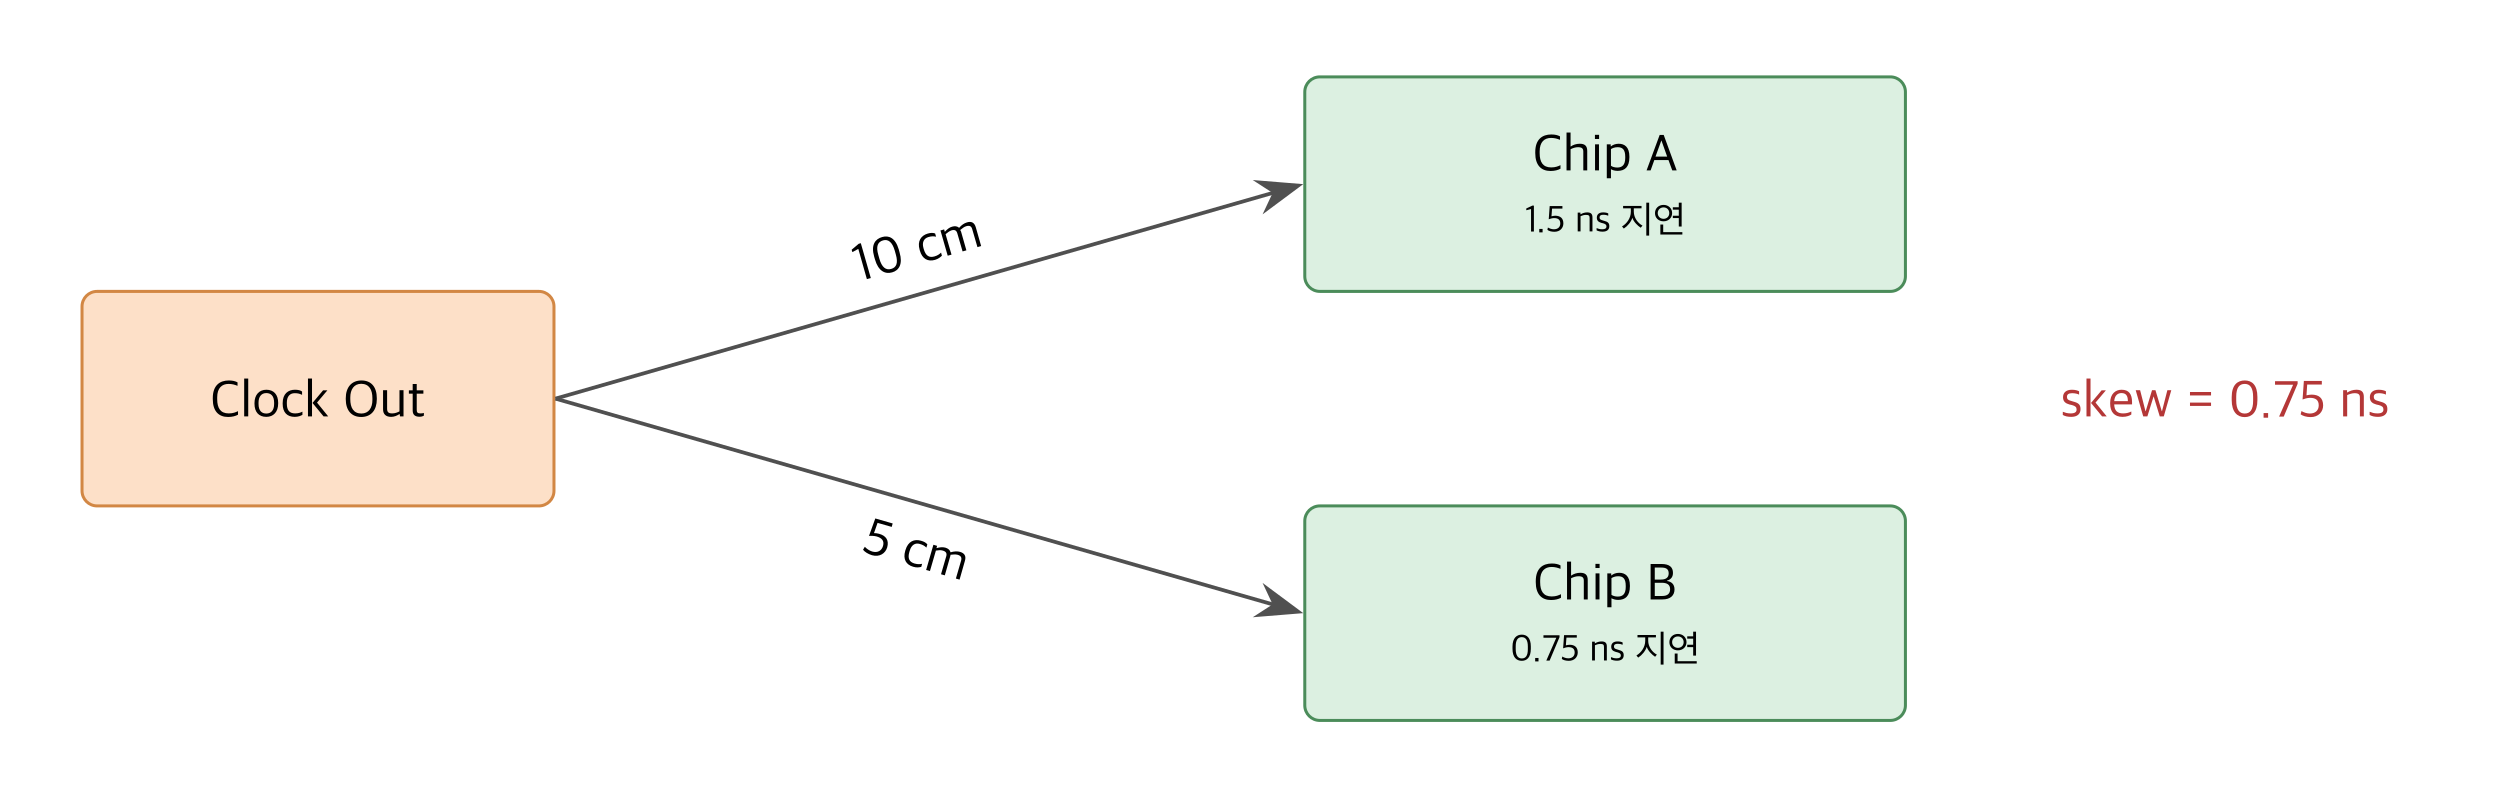
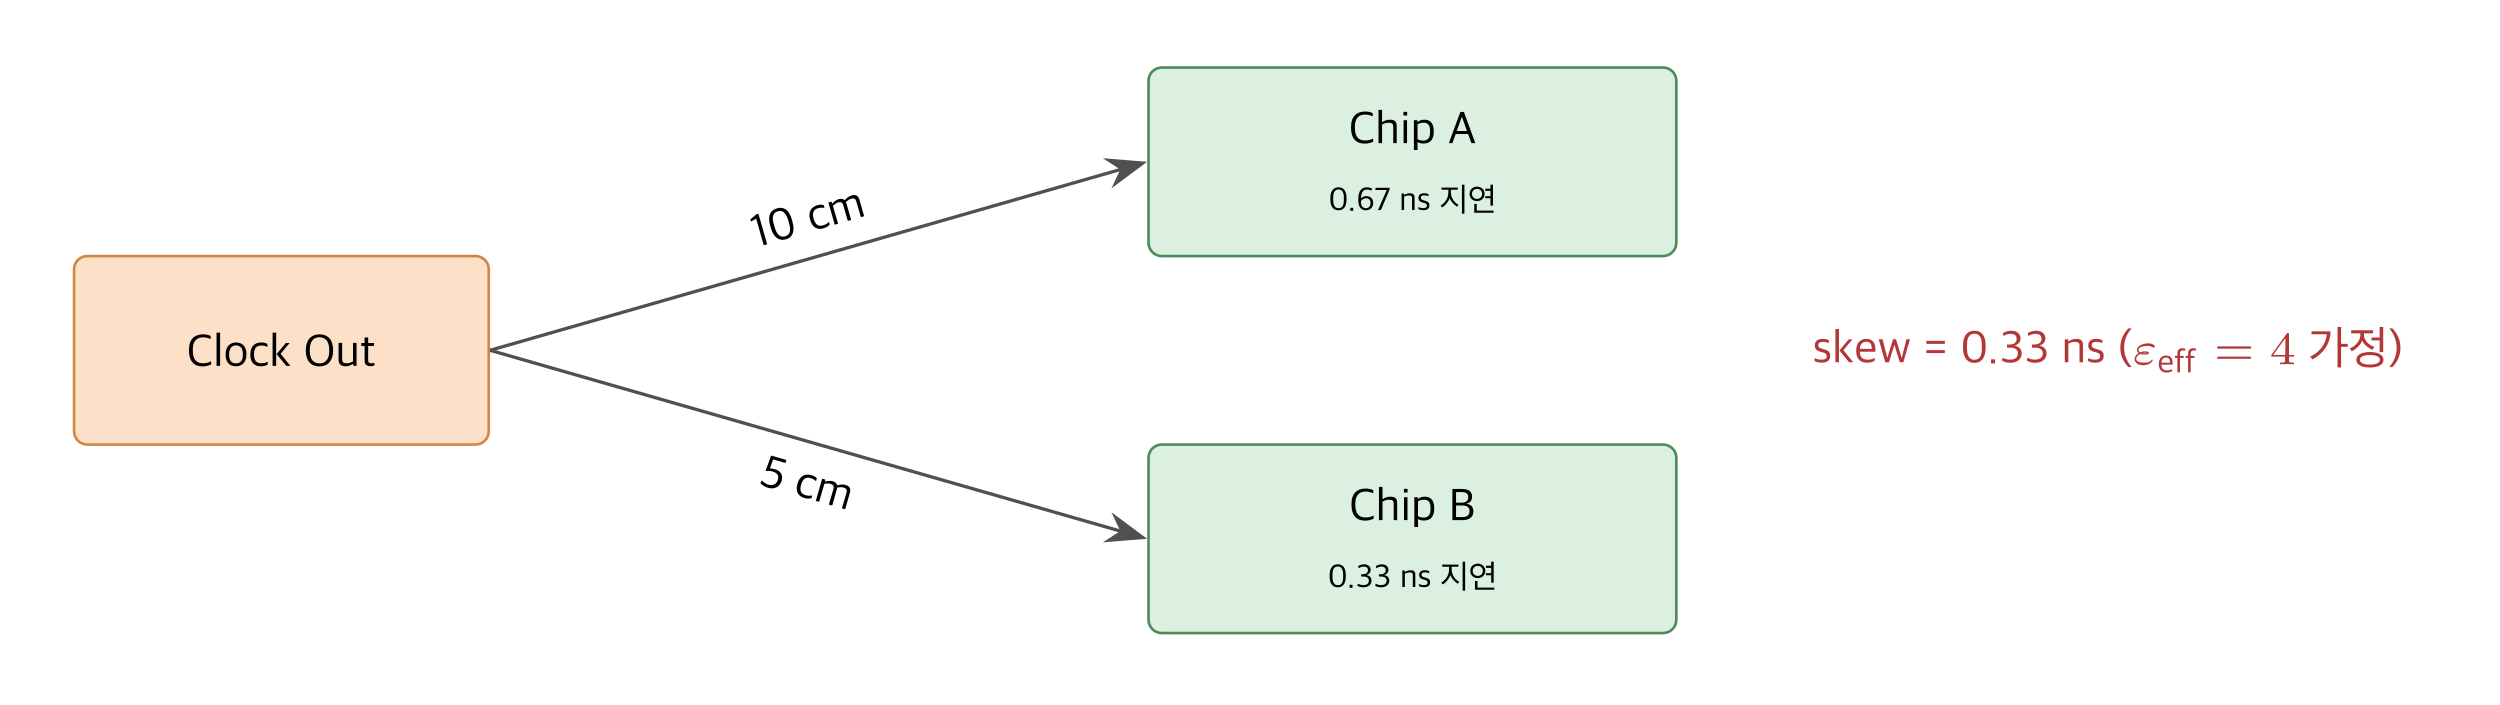
- <svg xmlns="http://www.w3.org/2000/svg" xmlns:xlink="http://www.w3.org/1999/xlink" width="328.36pt" height="105.36pt" viewBox="0 0 328.36 105.36">
+ <svg xmlns="http://www.w3.org/2000/svg" xmlns:xlink="http://www.w3.org/1999/xlink" width="373.68pt" height="105.36pt" viewBox="0 0 373.68 105.36">
  <defs>
    <g>
      <g id="glyph-0-0">
        <path d="M 2.359 -0.219 C 2.906 -0.219 3.344 -0.344 3.656 -0.516 L 3.656 -0.984 C 3.359 -0.844 3.016 -0.688 2.438 -0.688 C 1.359 -0.688 0.922 -1.375 0.922 -2.562 L 0.922 -2.797 C 0.922 -4.031 1.547 -4.562 2.422 -4.562 C 2.891 -4.562 3.234 -4.453 3.594 -4.312 L 3.594 -4.766 C 3.312 -4.922 2.953 -5.016 2.453 -5.016 C 1.266 -5.016 0.344 -4.375 0.344 -2.703 L 0.344 -2.562 C 0.344 -0.984 1.109 -0.219 2.359 -0.219 Z M 2.359 -0.219 " />
      </g>
      <g id="glyph-0-1">
        <path d="M 0.516 -0.297 L 1.047 -0.297 L 1.047 -5.266 L 0.516 -5.266 Z M 0.516 -0.297 " />
      </g>
      <g id="glyph-0-2">
        <path d="M 1.844 -0.234 C 2.781 -0.234 3.406 -0.875 3.406 -1.984 L 3.406 -2.078 C 3.406 -3.156 2.828 -3.797 1.859 -3.797 C 0.922 -3.797 0.297 -3.141 0.297 -2.047 L 0.297 -1.953 C 0.297 -0.859 0.875 -0.234 1.844 -0.234 Z M 1.859 -0.672 C 1.281 -0.672 0.828 -0.984 0.828 -1.938 L 0.828 -2.109 C 0.828 -2.906 1.219 -3.359 1.844 -3.359 C 2.406 -3.359 2.875 -3.047 2.875 -2.094 L 2.875 -1.922 C 2.875 -1.109 2.484 -0.672 1.859 -0.672 Z M 1.859 -0.672 " />
      </g>
      <g id="glyph-0-3">
        <path d="M 1.875 -0.234 C 2.359 -0.234 2.656 -0.375 2.891 -0.5 L 2.891 -0.922 C 2.719 -0.828 2.406 -0.688 1.938 -0.688 C 1.203 -0.688 0.844 -1.078 0.844 -1.969 L 0.844 -2.125 C 0.844 -2.922 1.25 -3.344 1.875 -3.344 C 2.328 -3.344 2.547 -3.266 2.844 -3.125 L 2.844 -3.562 C 2.625 -3.719 2.359 -3.797 1.906 -3.797 C 1.016 -3.797 0.297 -3.266 0.297 -2.047 L 0.297 -1.938 C 0.297 -0.812 0.891 -0.234 1.875 -0.234 Z M 1.875 -0.234 " />
      </g>
      <g id="glyph-0-4">
        <path d="M 0.5 -0.297 L 1.031 -0.297 L 1.031 -5.266 L 0.5 -5.266 Z M 2.547 -0.297 L 3.156 -0.297 L 1.688 -2.109 L 3.047 -3.719 L 2.484 -3.719 L 1.094 -2.062 Z M 2.547 -0.297 " />
      </g>
      <g id="glyph-0-5">
        <path d="M 2.359 -0.219 C 3.641 -0.219 4.406 -1.094 4.406 -2.562 L 4.406 -2.672 C 4.406 -4.203 3.641 -5.016 2.391 -5.016 C 1.109 -5.016 0.328 -4.141 0.328 -2.672 L 0.328 -2.562 C 0.328 -1.047 1.109 -0.219 2.359 -0.219 Z M 2.375 -0.672 C 1.344 -0.672 0.922 -1.438 0.922 -2.562 L 0.922 -2.781 C 0.922 -3.828 1.406 -4.578 2.359 -4.578 C 3.406 -4.562 3.828 -3.797 3.828 -2.672 L 3.828 -2.453 C 3.828 -1.422 3.344 -0.672 2.375 -0.672 Z M 2.375 -0.672 " />
      </g>
      <g id="glyph-0-6">
        <path d="M 1.547 -0.234 C 1.953 -0.234 2.328 -0.391 2.641 -0.609 L 2.656 -0.609 L 2.719 -0.297 L 3.172 -0.297 L 3.172 -3.734 L 2.641 -3.734 L 2.641 -0.953 C 2.359 -0.812 2.047 -0.688 1.688 -0.688 C 1.172 -0.688 1.016 -0.875 1.016 -1.312 L 1.016 -3.734 L 0.484 -3.734 L 0.484 -1.234 C 0.484 -0.562 0.875 -0.234 1.547 -0.234 Z M 1.547 -0.234 " />
      </g>
      <g id="glyph-0-7">
        <path d="M 1.594 -0.25 C 1.891 -0.25 2.047 -0.328 2.172 -0.391 L 2.172 -0.75 C 2.047 -0.703 1.875 -0.688 1.734 -0.688 C 1.344 -0.688 1.234 -0.812 1.234 -1.156 L 1.234 -3.281 L 2.109 -3.281 L 2.109 -3.719 L 1.234 -3.719 L 1.234 -4.547 L 0.703 -4.547 L 0.703 -3.719 L 0.203 -3.719 L 0.203 -3.281 L 0.703 -3.281 L 0.703 -1.062 C 0.703 -0.484 1.047 -0.25 1.594 -0.25 Z M 1.594 -0.25 " />
      </g>
      <g id="glyph-0-8">
        <path d="M 0.5 -0.297 L 1.031 -0.297 L 1.031 -3.078 C 1.312 -3.219 1.672 -3.344 2 -3.344 C 2.547 -3.344 2.703 -3.156 2.703 -2.75 L 2.703 -0.297 L 3.219 -0.297 L 3.219 -2.844 C 3.219 -3.516 2.906 -3.797 2.234 -3.797 C 1.797 -3.797 1.359 -3.656 1.062 -3.438 L 1.031 -3.438 L 1.031 -5.266 L 0.5 -5.266 Z M 0.5 -0.297 " />
      </g>
      <g id="glyph-0-9">
        <path d="M 0.531 -0.297 L 1.047 -0.297 L 1.047 -3.719 L 0.531 -3.719 Z M 0.516 -4.422 L 1.062 -4.422 L 1.062 -4.969 L 0.516 -4.969 Z M 0.516 -4.422 " />
      </g>
      <g id="glyph-0-10">
        <path d="M 0.5 0.734 L 1.047 0.734 L 1.047 -0.453 C 1.234 -0.344 1.531 -0.234 1.922 -0.234 C 2.875 -0.234 3.469 -0.75 3.469 -2.016 L 3.469 -2.109 C 3.469 -3.375 2.828 -3.797 2.062 -3.797 C 1.625 -3.797 1.266 -3.641 1.047 -3.453 L 1.016 -3.453 L 1.016 -3.719 L 0.5 -3.719 Z M 1.875 -0.672 C 1.516 -0.672 1.203 -0.781 1.047 -0.906 L 1.047 -3.094 C 1.203 -3.203 1.531 -3.344 1.922 -3.344 C 2.562 -3.344 2.922 -3.047 2.922 -2.078 L 2.922 -1.938 C 2.922 -1.016 2.531 -0.672 1.875 -0.672 Z M 1.875 -0.672 " />
      </g>
      <g id="glyph-0-11">
        <path d="M 0.125 -0.297 L 0.656 -0.297 L 1.141 -1.656 L 3 -1.656 L 3.5 -0.297 L 4.078 -0.297 L 2.375 -4.953 L 1.844 -4.953 Z M 2.062 -4.219 L 2.078 -4.219 L 2.828 -2.109 L 1.297 -2.109 Z M 2.062 -4.219 " />
      </g>
      <g id="glyph-0-12">
        <path d="M 0.594 -0.297 L 2.156 -0.297 C 3.203 -0.297 3.734 -0.828 3.734 -1.609 C 3.734 -2.312 3.312 -2.641 2.75 -2.719 L 2.75 -2.766 C 3.297 -2.922 3.531 -3.281 3.531 -3.781 C 3.531 -4.516 3.094 -4.953 2.016 -4.953 L 0.594 -4.953 Z M 1.141 -0.75 L 1.141 -2.484 L 2.062 -2.484 C 2.766 -2.484 3.156 -2.234 3.156 -1.641 C 3.156 -1.047 2.797 -0.75 2.125 -0.75 Z M 1.141 -2.906 L 1.141 -4.484 L 1.984 -4.484 C 2.625 -4.484 2.969 -4.297 2.969 -3.719 C 2.969 -3.109 2.531 -2.906 1.938 -2.906 Z M 1.141 -2.906 " />
      </g>
      <g id="glyph-0-13">
        <path d="M 1.375 -0.234 C 2.141 -0.234 2.594 -0.594 2.594 -1.25 C 2.594 -1.844 2.328 -2.062 1.672 -2.234 L 1.312 -2.344 C 0.953 -2.438 0.812 -2.562 0.812 -2.859 C 0.812 -3.188 1.031 -3.344 1.5 -3.344 C 1.875 -3.344 2.234 -3.25 2.406 -3.156 L 2.406 -3.594 C 2.234 -3.688 1.922 -3.797 1.469 -3.797 C 0.688 -3.797 0.297 -3.406 0.297 -2.812 C 0.297 -2.234 0.641 -2 1.141 -1.859 L 1.484 -1.781 C 1.922 -1.656 2.078 -1.516 2.078 -1.188 C 2.078 -0.875 1.859 -0.688 1.297 -0.688 C 0.812 -0.688 0.562 -0.797 0.266 -0.906 L 0.266 -0.484 C 0.562 -0.312 0.922 -0.234 1.375 -0.234 Z M 1.375 -0.234 " />
      </g>
      <g id="glyph-0-14">
        <path d="M 1.922 -0.234 C 2.484 -0.234 2.875 -0.406 3.078 -0.547 L 3.078 -0.938 C 2.766 -0.797 2.469 -0.688 2 -0.688 C 1.266 -0.688 0.859 -1.016 0.828 -1.875 L 3.172 -1.875 L 3.172 -2.172 C 3.172 -3.25 2.734 -3.797 1.797 -3.797 C 1 -3.797 0.297 -3.266 0.297 -2.062 L 0.297 -1.969 C 0.297 -0.891 0.844 -0.234 1.922 -0.234 Z M 1.781 -3.359 C 2.344 -3.359 2.625 -3.047 2.625 -2.297 L 0.828 -2.297 C 0.891 -3.109 1.344 -3.359 1.781 -3.359 Z M 1.781 -3.359 " />
      </g>
      <g id="glyph-0-15">
        <path d="M 1.172 -0.297 L 1.719 -0.297 L 2.531 -2.906 L 2.547 -2.906 L 3.344 -0.297 L 3.875 -0.297 L 4.859 -3.734 L 4.344 -3.734 L 3.641 -0.984 L 3.609 -0.984 L 2.781 -3.734 L 2.328 -3.734 L 1.5 -0.984 L 1.469 -0.984 L 0.766 -3.734 L 0.188 -3.734 Z M 1.172 -0.297 " />
      </g>
      <g id="glyph-0-16">
        <path d="M 0.453 -3.047 L 3.219 -3.047 L 3.219 -3.5 L 0.453 -3.5 Z M 0.453 -1.672 L 3.219 -1.672 L 3.219 -2.109 L 0.453 -2.109 Z M 0.453 -1.672 " />
      </g>
      <g id="glyph-0-17">
        <path d="M 2.188 -0.203 C 3.141 -0.203 3.859 -0.859 3.859 -2.422 L 3.859 -2.844 C 3.859 -4.469 3.109 -5.016 2.203 -5.016 C 1.281 -5.016 0.484 -4.469 0.484 -2.828 L 0.484 -2.438 C 0.484 -0.859 1.234 -0.203 2.188 -0.203 Z M 2.188 -0.672 C 1.469 -0.672 1.078 -1.219 1.078 -2.375 L 1.078 -2.891 C 1.078 -4.062 1.469 -4.562 2.203 -4.562 C 2.906 -4.562 3.297 -4.031 3.297 -2.859 L 3.297 -2.344 C 3.297 -1.156 2.906 -0.672 2.188 -0.672 Z M 2.188 -0.672 " />
      </g>
      <g id="glyph-0-18">
        <path d="M 0.297 -0.125 L 0.891 -0.125 L 0.891 -0.734 L 0.297 -0.734 Z M 0.297 -0.125 " />
      </g>
      <g id="glyph-0-19">
-         <path d="M 0.766 -0.266 L 1.375 -0.266 L 3.203 -4.578 L 3.203 -4.922 L 0.234 -4.922 L 0.234 -4.453 L 2.609 -4.453 Z M 0.766 -0.266 " />
+         <path d="M 1.609 -0.219 C 2.656 -0.219 3.312 -0.797 3.312 -1.609 C 3.312 -2.328 2.844 -2.656 2.25 -2.781 C 2.781 -2.953 3.141 -3.297 3.141 -3.875 C 3.141 -4.594 2.562 -5.016 1.734 -5.016 C 1.328 -5.016 0.781 -4.844 0.5 -4.656 L 0.594 -4.219 C 0.875 -4.391 1.234 -4.547 1.625 -4.547 C 2.188 -4.547 2.562 -4.344 2.562 -3.781 C 2.562 -3.266 2.156 -2.953 1.547 -2.953 L 1.125 -2.953 L 1.125 -2.484 L 1.578 -2.484 C 2.297 -2.484 2.75 -2.203 2.75 -1.609 C 2.75 -1.031 2.312 -0.688 1.547 -0.688 C 1.203 -0.688 0.734 -0.812 0.469 -0.984 L 0.359 -0.562 C 0.609 -0.375 1.078 -0.219 1.609 -0.219 Z M 1.609 -0.219 " />
      </g>
      <g id="glyph-0-20">
-         <path d="M 1.516 -0.203 C 2.547 -0.203 3.156 -0.906 3.156 -1.734 C 3.156 -2.719 2.578 -3.156 1.641 -3.156 C 1.438 -3.156 1.156 -3.109 0.969 -3.062 L 1.062 -4.484 L 2.984 -4.484 L 2.984 -4.953 L 0.625 -4.953 L 0.453 -2.516 C 0.672 -2.609 1.109 -2.734 1.422 -2.734 C 2.156 -2.734 2.578 -2.453 2.578 -1.75 C 2.578 -1.094 2.141 -0.672 1.406 -0.672 C 1.031 -0.672 0.562 -0.828 0.312 -1 L 0.203 -0.562 C 0.484 -0.359 0.969 -0.203 1.516 -0.203 Z M 1.516 -0.203 " />
+         <path d="M 0.5 -0.297 L 1.031 -0.297 L 1.031 -3.094 C 1.312 -3.219 1.672 -3.344 2 -3.344 C 2.547 -3.344 2.703 -3.156 2.703 -2.75 L 2.703 -0.297 L 3.219 -0.297 L 3.219 -2.859 C 3.219 -3.531 2.906 -3.797 2.234 -3.797 C 1.797 -3.797 1.359 -3.641 1.047 -3.438 L 1.016 -3.438 L 1.016 -3.734 L 0.5 -3.734 Z M 0.5 -0.297 " />
      </g>
      <g id="glyph-0-21">
-         <path d="M 0.5 -0.297 L 1.031 -0.297 L 1.031 -3.094 C 1.312 -3.219 1.672 -3.344 2 -3.344 C 2.547 -3.344 2.703 -3.156 2.703 -2.75 L 2.703 -0.297 L 3.219 -0.297 L 3.219 -2.859 C 3.219 -3.531 2.906 -3.797 2.234 -3.797 C 1.797 -3.797 1.359 -3.641 1.047 -3.438 L 1.016 -3.438 L 1.016 -3.734 L 0.5 -3.734 Z M 0.5 -0.297 " />
+         <path d="M 1.594 0.422 L 2.078 0.422 C 1.453 -0.281 0.953 -1.344 0.953 -2.406 L 0.953 -2.578 C 0.953 -3.672 1.453 -4.672 2.078 -5.359 L 1.594 -5.359 C 0.953 -4.703 0.391 -3.766 0.391 -2.531 L 0.391 -2.422 C 0.391 -1.188 0.953 -0.234 1.594 0.422 Z M 1.594 0.422 " />
+       </g>
+       <g id="glyph-0-22">
+         <path d="M 4.922 -5.578 L 4.391 -5.578 L 4.391 0.484 L 4.922 0.484 L 4.922 -2.609 L 5.922 -2.609 L 5.922 -3.047 L 4.922 -3.047 Z M 3.344 -4.922 L 0.5 -4.922 L 0.5 -4.484 L 2.781 -4.484 C 2.672 -3.109 1.797 -1.844 0.297 -1.141 L 0.625 -0.719 C 2.172 -1.531 3.312 -2.953 3.344 -4.922 Z M 3.344 -4.922 " />
+       </g>
+       <g id="glyph-0-23">
+         <path d="M 5.266 -0.672 C 5.266 -1.375 4.531 -1.828 3.219 -1.828 C 1.922 -1.828 1.203 -1.375 1.203 -0.672 C 1.203 0.047 1.922 0.484 3.219 0.484 C 4.531 0.484 5.266 0.047 5.266 -0.672 Z M 0.422 -4.625 L 1.797 -4.625 C 1.797 -4.516 1.797 -4.375 1.797 -4.297 C 1.766 -3.438 1 -2.672 0.234 -2.375 L 0.516 -1.953 C 1.172 -2.234 1.906 -2.969 2.062 -3.531 C 2.312 -2.984 2.969 -2.422 3.594 -2.172 L 3.906 -2.594 C 3.172 -2.812 2.391 -3.469 2.344 -4.297 C 2.344 -4.375 2.344 -4.516 2.344 -4.625 L 3.703 -4.625 L 3.703 -5.078 L 0.422 -5.078 Z M 3.219 -1.375 C 4.172 -1.375 4.719 -1.125 4.719 -0.672 C 4.719 -0.219 4.172 0.047 3.219 0.047 C 2.297 0.047 1.734 -0.219 1.734 -0.672 C 1.734 -1.125 2.297 -1.375 3.219 -1.375 Z M 4.688 -3.562 L 4.688 -1.812 L 5.219 -1.812 L 5.219 -5.578 L 4.688 -5.578 L 4.688 -4 L 3.469 -4 L 3.469 -3.562 Z M 4.688 -3.562 " />
+       </g>
+       <g id="glyph-0-24">
+         <path d="M 0.125 0.422 L 0.594 0.422 C 1.234 -0.234 1.797 -1.172 1.797 -2.422 L 1.797 -2.531 C 1.797 -3.75 1.234 -4.703 0.594 -5.359 L 0.125 -5.359 C 0.734 -4.656 1.234 -3.594 1.234 -2.531 L 1.234 -2.359 C 1.234 -1.266 0.734 -0.266 0.125 0.422 Z M 0.125 0.422 " />
      </g>
      <g id="glyph-1-0">
-         <path d="M 0.891 -0.188 L 1.266 -0.188 L 1.266 -3.594 L 1.062 -3.594 L 0.266 -3.219 L 0.266 -2.984 L 0.891 -3.141 Z M 0.891 -0.188 " />
+         <path d="M 1.562 -0.156 C 2.234 -0.156 2.75 -0.609 2.75 -1.734 L 2.75 -2.031 C 2.75 -3.188 2.219 -3.594 1.562 -3.594 C 0.922 -3.594 0.344 -3.188 0.344 -2.016 L 0.344 -1.734 C 0.344 -0.609 0.875 -0.156 1.562 -0.156 Z M 1.562 -0.469 C 1.047 -0.469 0.766 -0.875 0.766 -1.703 L 0.766 -2.062 C 0.766 -2.891 1.047 -3.266 1.562 -3.266 C 2.078 -3.266 2.359 -2.875 2.359 -2.047 L 2.359 -1.672 C 2.359 -0.828 2.078 -0.469 1.562 -0.469 Z M 1.562 -0.469 " />
      </g>
      <g id="glyph-1-1">
        <path d="M 0.203 -0.078 L 0.641 -0.078 L 0.641 -0.531 L 0.203 -0.531 Z M 0.203 -0.078 " />
      </g>
      <g id="glyph-1-2">
-         <path d="M 1.078 -0.156 C 1.812 -0.156 2.25 -0.656 2.25 -1.25 C 2.25 -1.938 1.844 -2.266 1.172 -2.266 C 1.031 -2.266 0.828 -2.219 0.688 -2.188 L 0.766 -3.203 L 2.125 -3.203 L 2.125 -3.531 L 0.453 -3.531 L 0.328 -1.797 C 0.484 -1.859 0.797 -1.953 1.016 -1.953 C 1.547 -1.953 1.844 -1.75 1.844 -1.25 C 1.844 -0.781 1.531 -0.484 1 -0.484 C 0.734 -0.484 0.406 -0.594 0.219 -0.719 L 0.156 -0.406 C 0.344 -0.25 0.688 -0.156 1.078 -0.156 Z M 1.078 -0.156 " />
+         <path d="M 1.422 -0.156 C 2.094 -0.156 2.5 -0.641 2.5 -1.266 C 2.5 -1.906 2.062 -2.281 1.5 -2.281 C 1.125 -2.281 0.859 -2.109 0.672 -1.938 C 0.734 -2.969 1.047 -3.25 1.609 -3.25 C 1.828 -3.25 2.109 -3.172 2.234 -3.094 L 2.344 -3.391 C 2.203 -3.469 1.906 -3.594 1.562 -3.594 C 0.797 -3.594 0.281 -3.078 0.281 -1.891 L 0.281 -1.641 C 0.281 -0.688 0.672 -0.156 1.422 -0.156 Z M 1.422 -0.469 C 0.891 -0.469 0.672 -0.875 0.672 -1.5 L 0.672 -1.531 C 0.812 -1.734 1.109 -1.953 1.422 -1.953 C 1.828 -1.953 2.109 -1.75 2.109 -1.234 C 2.109 -0.766 1.844 -0.469 1.422 -0.469 Z M 1.422 -0.469 " />
      </g>
      <g id="glyph-1-3">
+         <path d="M 0.547 -0.188 L 0.984 -0.188 L 2.281 -3.266 L 2.281 -3.516 L 0.172 -3.516 L 0.172 -3.188 L 1.859 -3.188 Z M 0.547 -0.188 " />
+       </g>
+       <g id="glyph-1-4">
        <path d="M 0.359 -0.203 L 0.734 -0.203 L 0.734 -2.203 C 0.938 -2.297 1.203 -2.375 1.438 -2.375 C 1.828 -2.375 1.922 -2.266 1.922 -1.969 L 1.922 -0.203 L 2.297 -0.203 L 2.297 -2.047 C 2.297 -2.516 2.078 -2.703 1.594 -2.703 C 1.281 -2.703 0.969 -2.594 0.75 -2.453 L 0.719 -2.453 L 0.719 -2.672 L 0.359 -2.672 Z M 0.359 -0.203 " />
      </g>
-       <g id="glyph-1-4">
+       <g id="glyph-1-5">
        <path d="M 0.984 -0.172 C 1.531 -0.172 1.859 -0.422 1.859 -0.891 C 1.859 -1.312 1.656 -1.469 1.188 -1.594 L 0.938 -1.672 C 0.672 -1.75 0.578 -1.828 0.578 -2.047 C 0.578 -2.281 0.734 -2.391 1.062 -2.391 C 1.344 -2.391 1.594 -2.328 1.719 -2.266 L 1.719 -2.562 C 1.594 -2.641 1.375 -2.703 1.047 -2.703 C 0.484 -2.703 0.219 -2.422 0.219 -2.016 C 0.219 -1.594 0.453 -1.438 0.812 -1.328 L 1.062 -1.266 C 1.359 -1.172 1.484 -1.078 1.484 -0.859 C 1.484 -0.625 1.328 -0.484 0.938 -0.484 C 0.578 -0.484 0.406 -0.562 0.188 -0.641 L 0.188 -0.344 C 0.391 -0.234 0.656 -0.172 0.984 -0.172 Z M 0.984 -0.172 " />
      </g>
-       <g id="glyph-1-5">
+       <g id="glyph-1-6">
        <path d="M 2.859 -0.969 C 2.266 -1.281 1.719 -1.984 1.719 -2.797 L 1.719 -3.234 L 2.734 -3.234 L 2.734 -3.547 L 0.312 -3.547 L 0.312 -3.234 L 1.328 -3.234 L 1.328 -2.781 C 1.328 -1.969 0.812 -1.234 0.172 -0.859 L 0.406 -0.578 C 0.906 -0.906 1.375 -1.469 1.531 -2 C 1.672 -1.484 2.219 -0.953 2.625 -0.688 Z M 3.359 -3.984 L 3.359 0.344 L 3.734 0.344 L 3.734 -3.984 Z M 3.359 -3.984 " />
      </g>
-       <g id="glyph-1-6">
+       <g id="glyph-1-7">
        <path d="M 3.344 -3.062 L 3.344 -2.266 L 2.562 -2.266 L 2.562 -1.953 L 3.344 -1.953 L 3.344 -0.844 L 3.719 -0.844 L 3.719 -3.984 L 3.344 -3.984 L 3.344 -3.375 L 2.562 -3.375 L 2.562 -3.062 Z M 3.812 0.203 L 3.812 -0.109 L 1.297 -0.109 L 1.297 -1.109 L 0.922 -1.109 L 0.922 0.203 Z M 1.344 -3.688 C 0.703 -3.688 0.219 -3.25 0.219 -2.609 C 0.219 -1.953 0.703 -1.531 1.344 -1.531 C 1.969 -1.531 2.469 -1.969 2.469 -2.609 C 2.469 -3.25 1.969 -3.688 1.344 -3.688 Z M 1.344 -3.359 C 1.781 -3.359 2.094 -3.047 2.094 -2.609 C 2.094 -2.172 1.781 -1.859 1.344 -1.859 C 0.906 -1.859 0.578 -2.172 0.578 -2.609 C 0.578 -3.047 0.906 -3.359 1.344 -3.359 Z M 1.344 -3.359 " />
      </g>
-       <g id="glyph-1-7">
-         <path d="M 1.562 -0.156 C 2.234 -0.156 2.75 -0.609 2.75 -1.734 L 2.75 -2.031 C 2.75 -3.188 2.219 -3.594 1.562 -3.594 C 0.922 -3.594 0.344 -3.188 0.344 -2.016 L 0.344 -1.734 C 0.344 -0.609 0.875 -0.156 1.562 -0.156 Z M 1.562 -0.469 C 1.047 -0.469 0.766 -0.875 0.766 -1.703 L 0.766 -2.062 C 0.766 -2.891 1.047 -3.266 1.562 -3.266 C 2.078 -3.266 2.359 -2.875 2.359 -2.047 L 2.359 -1.672 C 2.359 -0.828 2.078 -0.469 1.562 -0.469 Z M 1.562 -0.469 " />
-       </g>
      <g id="glyph-1-8">
-         <path d="M 0.547 -0.188 L 0.984 -0.188 L 2.281 -3.266 L 2.281 -3.516 L 0.172 -3.516 L 0.172 -3.188 L 1.859 -3.188 Z M 0.547 -0.188 " />
+         <path d="M 1.156 -0.156 C 1.891 -0.156 2.359 -0.562 2.359 -1.141 C 2.359 -1.656 2.031 -1.906 1.609 -1.984 C 1.984 -2.109 2.234 -2.359 2.234 -2.766 C 2.234 -3.281 1.828 -3.594 1.234 -3.594 C 0.953 -3.594 0.562 -3.469 0.359 -3.328 L 0.422 -3.016 C 0.625 -3.125 0.891 -3.25 1.156 -3.25 C 1.562 -3.25 1.828 -3.109 1.828 -2.703 C 1.828 -2.328 1.531 -2.109 1.109 -2.109 L 0.812 -2.109 L 0.812 -1.766 L 1.125 -1.766 C 1.641 -1.766 1.969 -1.562 1.969 -1.141 C 1.969 -0.734 1.656 -0.484 1.109 -0.484 C 0.859 -0.484 0.531 -0.578 0.344 -0.703 L 0.25 -0.391 C 0.438 -0.266 0.766 -0.156 1.156 -0.156 Z M 1.156 -0.156 " />
+       </g>
+       <g id="glyph-1-9">
+         <path d="M 1.375 -0.156 C 1.766 -0.156 2.047 -0.281 2.203 -0.391 L 2.203 -0.672 C 1.969 -0.562 1.766 -0.484 1.438 -0.484 C 0.906 -0.484 0.609 -0.734 0.594 -1.344 L 2.266 -1.344 L 2.266 -1.562 C 2.266 -2.312 1.953 -2.703 1.281 -2.703 C 0.719 -2.703 0.203 -2.328 0.203 -1.469 L 0.203 -1.406 C 0.203 -0.641 0.594 -0.156 1.375 -0.156 Z M 1.266 -2.406 C 1.672 -2.406 1.875 -2.172 1.875 -1.641 L 0.594 -1.641 C 0.641 -2.219 0.953 -2.406 1.266 -2.406 Z M 1.266 -2.406 " />
+       </g>
+       <g id="glyph-1-10">
+         <path d="M 0.5 -0.203 L 0.891 -0.203 L 0.891 -2.344 L 1.453 -2.344 L 1.453 -2.656 L 0.891 -2.656 L 0.891 -2.984 C 0.891 -3.328 1.047 -3.469 1.344 -3.469 C 1.516 -3.469 1.609 -3.453 1.688 -3.438 L 1.688 -3.703 C 1.594 -3.75 1.469 -3.797 1.266 -3.797 C 0.828 -3.797 0.5 -3.562 0.5 -3.016 L 0.5 -2.656 L 0.141 -2.656 L 0.141 -2.344 L 0.5 -2.344 Z M 0.5 -0.203 " />
      </g>
      <g id="glyph-2-0">
        <path d="M 1.109 -0.594 L 1.625 -0.734 L 0.312 -5.312 L 0.031 -5.234 L -0.891 -4.453 L -0.797 -4.141 L -0.016 -4.562 Z M 1.109 -0.594 " />
      </g>
      <g id="glyph-2-1">
        <path d="M 2.047 -0.797 C 2.953 -1.047 3.469 -1.891 3.031 -3.391 L 2.922 -3.797 C 2.469 -5.359 1.594 -5.688 0.734 -5.438 C -0.156 -5.188 -0.766 -4.438 -0.312 -2.859 L -0.203 -2.484 C 0.234 -0.969 1.125 -0.531 2.047 -0.797 Z M 1.922 -1.25 C 1.219 -1.047 0.688 -1.469 0.375 -2.578 L 0.234 -3.078 C -0.094 -4.203 0.141 -4.797 0.859 -5 C 1.531 -5.188 2.062 -4.781 2.391 -3.656 L 2.531 -3.156 C 2.859 -2.016 2.609 -1.438 1.922 -1.25 Z M 1.922 -1.25 " />
      </g>
      <g id="glyph-2-2">
        <path d="M 1.734 -0.734 C 2.203 -0.875 2.438 -1.094 2.641 -1.281 L 2.531 -1.688 C 2.375 -1.547 2.125 -1.312 1.672 -1.188 C 0.969 -0.984 0.516 -1.266 0.266 -2.125 L 0.219 -2.281 C 0 -3.047 0.281 -3.562 0.875 -3.734 C 1.312 -3.859 1.547 -3.844 1.875 -3.781 L 1.75 -4.203 C 1.484 -4.297 1.219 -4.312 0.781 -4.188 C -0.078 -3.938 -0.625 -3.219 -0.281 -2.047 L -0.25 -1.938 C 0.062 -0.859 0.797 -0.469 1.734 -0.734 Z M 1.734 -0.734 " />
      </g>
      <g id="glyph-2-3">
        <path d="M 0.406 -0.422 L 0.906 -0.562 L 0.125 -3.25 C 0.375 -3.453 0.625 -3.656 0.906 -3.75 C 1.344 -3.875 1.562 -3.734 1.672 -3.344 L 2.359 -0.984 L 2.859 -1.125 L 2.156 -3.594 C 2.125 -3.672 2.094 -3.734 2.047 -3.797 C 2.344 -4.031 2.594 -4.234 2.844 -4.297 C 3.297 -4.422 3.516 -4.297 3.625 -3.906 L 4.312 -1.547 L 4.797 -1.688 L 4.094 -4.156 C 3.906 -4.797 3.5 -4.969 2.938 -4.797 C 2.562 -4.688 2.203 -4.438 1.922 -4.094 L 1.891 -4.094 C 1.656 -4.297 1.359 -4.344 0.984 -4.234 C 0.625 -4.141 0.312 -3.875 0.047 -3.578 L 0.016 -3.578 L -0.062 -3.875 L -0.547 -3.734 Z M 0.406 -0.422 " />
      </g>
      <g id="glyph-3-0">
        <path d="M 1.516 0.234 C 2.516 0.516 3.281 0 3.516 -0.797 C 3.781 -1.734 3.359 -2.328 2.453 -2.578 C 2.25 -2.641 1.969 -2.672 1.781 -2.672 L 2.25 -4.016 L 4.109 -3.484 L 4.234 -3.938 L 1.953 -4.594 L 1.125 -2.297 C 1.359 -2.328 1.812 -2.312 2.109 -2.234 C 2.828 -2.031 3.156 -1.656 2.969 -0.984 C 2.781 -0.344 2.25 -0.047 1.547 -0.25 C 1.172 -0.359 0.781 -0.641 0.578 -0.875 L 0.344 -0.484 C 0.562 -0.203 1 0.078 1.516 0.234 Z M 1.516 0.234 " />
      </g>
      <g id="glyph-3-1">
        <path d="M 1.859 0.297 C 2.328 0.438 2.656 0.375 2.922 0.312 L 3.031 -0.094 C 2.844 -0.047 2.5 0 2.047 -0.125 C 1.344 -0.328 1.109 -0.797 1.359 -1.656 L 1.406 -1.812 C 1.625 -2.578 2.125 -2.875 2.719 -2.703 C 3.156 -2.578 3.359 -2.438 3.594 -2.219 L 3.719 -2.641 C 3.547 -2.859 3.312 -3 2.875 -3.125 C 2.016 -3.375 1.188 -3.062 0.844 -1.891 L 0.812 -1.781 C 0.5 -0.703 0.922 0.031 1.859 0.297 Z M 1.859 0.297 " />
      </g>
      <g id="glyph-3-2">
        <path d="M 0.562 -0.141 L 1.062 0 L 1.844 -2.688 C 2.156 -2.734 2.469 -2.781 2.75 -2.688 C 3.188 -2.562 3.312 -2.328 3.203 -1.938 L 2.516 0.422 L 3.016 0.562 L 3.719 -1.906 C 3.75 -1.984 3.75 -2.047 3.766 -2.141 C 4.125 -2.188 4.438 -2.203 4.688 -2.141 C 5.141 -2.016 5.266 -1.766 5.156 -1.375 L 4.469 0.984 L 4.953 1.125 L 5.656 -1.344 C 5.844 -1.984 5.594 -2.344 5.031 -2.516 C 4.656 -2.625 4.234 -2.594 3.797 -2.469 L 3.766 -2.469 C 3.688 -2.766 3.453 -2.969 3.078 -3.078 C 2.719 -3.172 2.312 -3.125 1.953 -3.016 L 1.922 -3.016 L 2 -3.312 L 1.516 -3.453 Z M 0.562 -0.141 " />
      </g>
+       <g id="glyph-4-0">
+         <path d="M 1.156 -1.547 C 1.422 -1.438 1.625 -1.438 1.828 -1.438 C 2.047 -1.438 2.453 -1.438 2.453 -1.703 C 2.453 -1.891 2.188 -1.922 1.891 -1.922 C 1.797 -1.922 1.5 -1.922 1.156 -1.781 C 1 -1.859 0.891 -1.984 0.891 -2.141 C 0.891 -2.516 1.562 -2.75 2.266 -2.75 C 2.375 -2.75 2.672 -2.75 2.984 -2.547 C 3.031 -2.531 3.078 -2.484 3.125 -2.484 C 3.219 -2.484 3.344 -2.594 3.344 -2.719 C 3.344 -2.844 3.125 -2.953 2.984 -3 C 2.688 -3.125 2.453 -3.125 2.344 -3.125 C 1.5 -3.125 0.656 -2.688 0.656 -2.125 C 0.656 -1.844 0.922 -1.672 0.922 -1.656 C 0.672 -1.5 0.328 -1.203 0.328 -0.766 C 0.328 -0.25 0.828 0.141 1.594 0.141 C 2.656 0.141 3.031 -0.484 3.031 -0.594 C 3.031 -0.641 2.984 -0.688 2.922 -0.688 C 2.891 -0.688 2.859 -0.656 2.844 -0.625 C 2.672 -0.359 2.438 -0.25 1.703 -0.25 C 1.531 -0.25 1.203 -0.25 0.953 -0.344 C 0.688 -0.438 0.562 -0.625 0.562 -0.812 C 0.562 -0.969 0.688 -1.297 1.156 -1.547 Z M 1.453 -1.672 C 1.531 -1.688 1.672 -1.719 1.875 -1.719 C 2.031 -1.719 2.062 -1.719 2.203 -1.688 C 2.109 -1.641 2.078 -1.641 1.828 -1.641 C 1.719 -1.641 1.578 -1.641 1.453 -1.672 Z M 1.453 -1.672 " />
+       </g>
+       <g id="glyph-5-0">
+         <path d="M 5.328 -2.328 C 5.438 -2.328 5.594 -2.328 5.594 -2.5 C 5.594 -2.672 5.422 -2.672 5.328 -2.672 L 0.75 -2.672 C 0.656 -2.672 0.484 -2.672 0.484 -2.5 C 0.484 -2.328 0.641 -2.328 0.75 -2.328 Z M 5.328 -0.812 C 5.422 -0.812 5.594 -0.812 5.594 -0.969 C 5.594 -1.141 5.438 -1.141 5.328 -1.141 L 0.75 -1.141 C 0.641 -1.141 0.484 -1.141 0.484 -0.969 C 0.484 -0.812 0.656 -0.812 0.75 -0.812 Z M 5.328 -0.812 " />
+       </g>
+       <g id="glyph-5-1">
+         <path d="M 3.672 -1.141 L 3.672 -1.391 L 2.906 -1.391 L 2.906 -4.484 C 2.906 -4.625 2.906 -4.672 2.75 -4.672 C 2.656 -4.672 2.641 -4.672 2.562 -4.578 L 0.266 -1.391 L 0.266 -1.141 L 2.312 -1.141 L 2.312 -0.562 C 2.312 -0.328 2.312 -0.25 1.75 -0.25 L 1.562 -0.25 L 1.562 0 C 1.906 -0.016 2.359 -0.031 2.609 -0.031 C 2.859 -0.031 3.297 -0.016 3.656 0 L 3.656 -0.25 L 3.469 -0.25 C 2.906 -0.25 2.906 -0.328 2.906 -0.562 L 2.906 -1.141 Z M 2.359 -3.922 L 2.359 -1.391 L 0.531 -1.391 Z M 2.359 -3.922 " />
+       </g>
    </g>
  </defs>
-   <path fill-rule="nonzero" fill="rgb(99.216%, 87.842%, 78.432%)" fill-opacity="1" stroke-width="0.399" stroke-linecap="butt" stroke-linejoin="miter" stroke="rgb(82.352%, 52.939%, 26.668%)" stroke-opacity="1" stroke-miterlimit="10" d="M 29.187 42.519 L -29.189 42.519 C -30.289 42.519 -31.181 41.627 -31.181 40.527 L -31.181 16.165 C -31.181 15.064 -30.289 14.172 -29.189 14.172 L 29.187 14.172 C 30.291 14.172 31.183 15.064 31.183 16.165 L 31.183 40.527 C 31.183 41.627 30.291 42.519 29.187 42.519 Z M 29.187 42.519 " transform="matrix(0.993962, 0, 0, -0.993962, 41.76659, 80.53579)" />
-   <g fill="rgb(0%, 0%, 0%)" fill-opacity="1">
-     <use xlink:href="#glyph-0-0" x="27.605" y="54.987" />
-     <use xlink:href="#glyph-0-1" x="31.556" y="54.987" />
-     <use xlink:href="#glyph-0-2" x="33.129" y="54.987" />
-     <use xlink:href="#glyph-0-3" x="36.831" y="54.987" />
-     <use xlink:href="#glyph-0-4" x="39.95" y="54.987" />
-   </g>
-   <g fill="rgb(0%, 0%, 0%)" fill-opacity="1">
-     <use xlink:href="#glyph-0-5" x="45.086" y="54.987" />
-     <use xlink:href="#glyph-0-6" x="49.828" y="54.987" />
-     <use xlink:href="#glyph-0-7" x="53.501" y="54.987" />
-   </g>
-   <path fill-rule="nonzero" fill="rgb(86.275%, 94.119%, 88.234%)" fill-opacity="1" stroke-width="0.399" stroke-linecap="butt" stroke-linejoin="miter" stroke="rgb(29.413%, 54.903%, 35.294%)" stroke-opacity="1" stroke-miterlimit="10" d="M 207.773 70.866 L 132.388 70.866 C 131.288 70.866 130.396 69.974 130.396 68.874 L 130.396 44.512 C 130.396 43.411 131.288 42.519 132.388 42.519 L 207.773 42.519 C 208.873 42.519 209.766 43.411 209.766 44.512 L 209.766 68.874 C 209.766 69.974 208.873 70.866 207.773 70.866 Z M 207.773 70.866 " transform="matrix(0.993962, 0, 0, -0.993962, 41.76659, 80.53579)" />
-   <g fill="rgb(0%, 0%, 0%)" fill-opacity="1">
-     <use xlink:href="#glyph-0-0" x="201.303" y="22.677" />
-     <use xlink:href="#glyph-0-8" x="205.254" y="22.677" />
-     <use xlink:href="#glyph-0-9" x="208.969" y="22.677" />
-     <use xlink:href="#glyph-0-10" x="210.542" y="22.677" />
-   </g>
-   <g fill="rgb(0%, 0%, 0%)" fill-opacity="1">
-     <use xlink:href="#glyph-0-11" x="216.143" y="22.677" />
-   </g>
-   <g fill="rgb(0%, 0%, 0%)" fill-opacity="1">
-     <use xlink:href="#glyph-1-0" x="200.202" y="30.599" />
-     <use xlink:href="#glyph-1-1" x="201.97" y="30.599" />
-     <use xlink:href="#glyph-1-2" x="203.089" y="30.599" />
-   </g>
-   <g fill="rgb(0%, 0%, 0%)" fill-opacity="1">
-     <use xlink:href="#glyph-1-3" x="206.862" y="30.599" />
-     <use xlink:href="#glyph-1-4" x="209.515" y="30.599" />
-   </g>
-   <g fill="rgb(0%, 0%, 0%)" fill-opacity="1">
-     <use xlink:href="#glyph-1-5" x="212.872" y="30.599" />
-     <use xlink:href="#glyph-1-6" x="217.155" y="30.599" />
-   </g>
-   <path fill-rule="nonzero" fill="rgb(86.275%, 94.119%, 88.234%)" fill-opacity="1" stroke-width="0.399" stroke-linecap="butt" stroke-linejoin="miter" stroke="rgb(29.413%, 54.903%, 35.294%)" stroke-opacity="1" stroke-miterlimit="10" d="M 207.773 14.172 L 132.388 14.172 C 131.288 14.172 130.396 13.28 130.396 12.18 L 130.396 -12.182 C 130.396 -13.283 131.288 -14.175 132.388 -14.175 L 207.773 -14.175 C 208.873 -14.175 209.766 -13.283 209.766 -12.182 L 209.766 12.18 C 209.766 13.28 208.873 14.172 207.773 14.172 Z M 207.773 14.172 " transform="matrix(0.993962, 0, 0, -0.993962, 41.76659, 80.53579)" />
-   <g fill="rgb(0%, 0%, 0%)" fill-opacity="1">
-     <use xlink:href="#glyph-0-0" x="201.369" y="79.029" />
-     <use xlink:href="#glyph-0-8" x="205.32" y="79.029" />
-     <use xlink:href="#glyph-0-9" x="209.036" y="79.029" />
-     <use xlink:href="#glyph-0-10" x="210.609" y="79.029" />
-   </g>
-   <g fill="rgb(0%, 0%, 0%)" fill-opacity="1">
-     <use xlink:href="#glyph-0-12" x="216.203" y="79.029" />
-   </g>
-   <g fill="rgb(0%, 0%, 0%)" fill-opacity="1">
-     <use xlink:href="#glyph-1-7" x="198.314" y="86.951" />
-     <use xlink:href="#glyph-1-1" x="201.433" y="86.951" />
-     <use xlink:href="#glyph-1-8" x="202.552" y="86.951" />
-     <use xlink:href="#glyph-1-2" x="204.978" y="86.951" />
-   </g>
-   <g fill="rgb(0%, 0%, 0%)" fill-opacity="1">
-     <use xlink:href="#glyph-1-3" x="208.751" y="86.951" />
-     <use xlink:href="#glyph-1-4" x="211.405" y="86.951" />
-   </g>
-   <g fill="rgb(0%, 0%, 0%)" fill-opacity="1">
-     <use xlink:href="#glyph-1-5" x="214.762" y="86.951" />
-     <use xlink:href="#glyph-1-6" x="219.044" y="86.951" />
-   </g>
-   <path fill="none" stroke-width="0.498" stroke-linecap="butt" stroke-linejoin="miter" stroke="rgb(31.374%, 31.374%, 31.374%)" stroke-opacity="1" stroke-miterlimit="10" d="M 31.38 28.348 L 126.348 55.59 " transform="matrix(0.993962, 0, 0, -0.993962, 41.76659, 80.53579)" />
-   <path fill-rule="nonzero" fill="rgb(31.374%, 31.374%, 31.374%)" fill-opacity="1" stroke-width="0.498" stroke-linecap="butt" stroke-linejoin="miter" stroke="rgb(31.374%, 31.374%, 31.374%)" stroke-opacity="1" stroke-miterlimit="10" d="M 5.528 -0 L 0.805 1.78 L 2.356 0.002 L 0.803 -1.777 Z M 5.528 -0 " transform="matrix(0.955406, -0.274075, -0.274075, -0.955406, 165.2184, 25.89368)" />
-   <g fill="rgb(0%, 0%, 0%)" fill-opacity="1">
-     <use xlink:href="#glyph-2-0" x="112.75" y="37.254" />
-     <use xlink:href="#glyph-2-1" x="115.129" y="36.572" />
-   </g>
-   <g fill="rgb(0%, 0%, 0%)" fill-opacity="1">
-     <use xlink:href="#glyph-2-2" x="121.072" y="34.867" />
-     <use xlink:href="#glyph-2-3" x="124.07" y="34.006" />
-   </g>
-   <path fill="none" stroke-width="0.498" stroke-linecap="butt" stroke-linejoin="miter" stroke="rgb(31.374%, 31.374%, 31.374%)" stroke-opacity="1" stroke-miterlimit="10" d="M 31.38 28.348 L 126.348 1.105 " transform="matrix(0.993962, 0, 0, -0.993962, 41.76659, 80.53579)" />
-   <path fill-rule="nonzero" fill="rgb(31.374%, 31.374%, 31.374%)" fill-opacity="1" stroke-width="0.498" stroke-linecap="butt" stroke-linejoin="miter" stroke="rgb(31.374%, 31.374%, 31.374%)" stroke-opacity="1" stroke-miterlimit="10" d="M 5.528 0.002 L 0.803 1.778 L 2.356 -0 L 0.805 -1.778 Z M 5.528 0.002 " transform="matrix(0.955406, 0.274075, 0.274075, -0.955406, 165.2184, 78.82661)" />
-   <g fill="rgb(0%, 0%, 0%)" fill-opacity="1">
-     <use xlink:href="#glyph-3-0" x="113.012" y="72.69" />
-   </g>
-   <g fill="rgb(0%, 0%, 0%)" fill-opacity="1">
-     <use xlink:href="#glyph-3-1" x="118.082" y="74.144" />
-     <use xlink:href="#glyph-3-2" x="121.08" y="75.005" />
-   </g>
-   <g fill="rgb(70.599%, 21.599%, 21.599%)" fill-opacity="1">
-     <use xlink:href="#glyph-0-13" x="270.67" y="54.987" />
-     <use xlink:href="#glyph-0-4" x="273.547" y="54.987" />
-     <use xlink:href="#glyph-0-14" x="276.86" y="54.987" />
-     <use xlink:href="#glyph-0-15" x="280.326" y="54.987" />
-   </g>
-   <g fill="rgb(70.599%, 21.599%, 21.599%)" fill-opacity="1">
-     <use xlink:href="#glyph-0-16" x="287.188" y="54.987" />
-   </g>
-   <g fill="rgb(70.599%, 21.599%, 21.599%)" fill-opacity="1">
-     <use xlink:href="#glyph-0-17" x="292.637" y="54.987" />
-   </g>
-   <g fill="rgb(70.599%, 21.599%, 21.599%)" fill-opacity="1">
-     <use xlink:href="#glyph-0-18" x="297.011" y="54.987" />
-     <use xlink:href="#glyph-0-19" x="298.577" y="54.987" />
-     <use xlink:href="#glyph-0-20" x="301.974" y="54.987" />
-   </g>
-   <g fill="rgb(70.599%, 21.599%, 21.599%)" fill-opacity="1">
-     <use xlink:href="#glyph-0-21" x="307.256" y="54.987" />
-     <use xlink:href="#glyph-0-13" x="310.971" y="54.987" />
+   <path fill-rule="nonzero" fill="rgb(99.216%, 87.842%, 78.432%)" fill-opacity="1" stroke-width="0.399" stroke-linecap="butt" stroke-linejoin="miter" stroke="rgb(82.352%, 52.939%, 26.668%)" stroke-opacity="1" stroke-miterlimit="10" d="M 29.188 42.519 L -29.188 42.519 C -30.288 42.519 -31.18 41.627 -31.18 40.527 L -31.18 16.165 C -31.18 15.064 -30.288 14.172 -29.188 14.172 L 29.188 14.172 C 30.288 14.172 31.181 15.064 31.181 16.165 L 31.181 40.527 C 31.181 41.627 30.288 42.519 29.188 42.519 Z M 29.188 42.519 " transform="matrix(0.993962, 0, 0, -0.993962, 42.06244, 80.53579)" />
+   <g fill="rgb(0%, 0%, 0%)" fill-opacity="1">
+     <use xlink:href="#glyph-0-0" x="27.9" y="54.987" />
+     <use xlink:href="#glyph-0-1" x="31.852" y="54.987" />
+     <use xlink:href="#glyph-0-2" x="33.425" y="54.987" />
+     <use xlink:href="#glyph-0-3" x="37.127" y="54.987" />
+     <use xlink:href="#glyph-0-4" x="40.246" y="54.987" />
+   </g>
+   <g fill="rgb(0%, 0%, 0%)" fill-opacity="1">
+     <use xlink:href="#glyph-0-5" x="45.382" y="54.987" />
+     <use xlink:href="#glyph-0-6" x="50.123" y="54.987" />
+     <use xlink:href="#glyph-0-7" x="53.797" y="54.987" />
+   </g>
+   <path fill-rule="nonzero" fill="rgb(86.275%, 94.119%, 88.234%)" fill-opacity="1" stroke-width="0.399" stroke-linecap="butt" stroke-linejoin="miter" stroke="rgb(29.413%, 54.903%, 35.294%)" stroke-opacity="1" stroke-miterlimit="10" d="M 207.774 70.866 L 132.389 70.866 C 131.289 70.866 130.397 69.974 130.397 68.874 L 130.397 44.512 C 130.397 43.411 131.289 42.519 132.389 42.519 L 207.774 42.519 C 208.874 42.519 209.767 43.411 209.767 44.512 L 209.767 68.874 C 209.767 69.974 208.874 70.866 207.774 70.866 Z M 207.774 70.866 " transform="matrix(0.993962, 0, 0, -0.993962, 42.06244, 80.53579)" />
+   <g fill="rgb(0%, 0%, 0%)" fill-opacity="1">
+     <use xlink:href="#glyph-0-0" x="201.598" y="21.687" />
+     <use xlink:href="#glyph-0-8" x="205.549" y="21.687" />
+     <use xlink:href="#glyph-0-9" x="209.265" y="21.687" />
+     <use xlink:href="#glyph-0-10" x="210.838" y="21.687" />
+   </g>
+   <g fill="rgb(0%, 0%, 0%)" fill-opacity="1">
+     <use xlink:href="#glyph-0-11" x="216.439" y="21.687" />
+   </g>
+   <g fill="rgb(0%, 0%, 0%)" fill-opacity="1">
+     <use xlink:href="#glyph-1-0" x="198.51" y="31.59" />
+     <use xlink:href="#glyph-1-1" x="201.629" y="31.59" />
+     <use xlink:href="#glyph-1-2" x="202.748" y="31.59" />
+   </g>
+   <g fill="rgb(0%, 0%, 0%)" fill-opacity="1">
+     <use xlink:href="#glyph-1-3" x="205.422" y="31.59" />
+   </g>
+   <g fill="rgb(0%, 0%, 0%)" fill-opacity="1">
+     <use xlink:href="#glyph-1-4" x="209.14" y="31.59" />
+   </g>
+   <g fill="rgb(0%, 0%, 0%)" fill-opacity="1">
+     <use xlink:href="#glyph-1-5" x="211.799" y="31.59" />
+   </g>
+   <g fill="rgb(0%, 0%, 0%)" fill-opacity="1">
+     <use xlink:href="#glyph-1-6" x="215.156" y="31.59" />
+     <use xlink:href="#glyph-1-7" x="219.439" y="31.59" />
+   </g>
+   <path fill-rule="nonzero" fill="rgb(86.275%, 94.119%, 88.234%)" fill-opacity="1" stroke-width="0.399" stroke-linecap="butt" stroke-linejoin="miter" stroke="rgb(29.413%, 54.903%, 35.294%)" stroke-opacity="1" stroke-miterlimit="10" d="M 207.774 14.172 L 132.389 14.172 C 131.289 14.172 130.397 13.28 130.397 12.18 L 130.397 -12.182 C 130.397 -13.283 131.289 -14.175 132.389 -14.175 L 207.774 -14.175 C 208.874 -14.175 209.767 -13.283 209.767 -12.182 L 209.767 12.18 C 209.767 13.28 208.874 14.172 207.774 14.172 Z M 207.774 14.172 " transform="matrix(0.993962, 0, 0, -0.993962, 42.06244, 80.53579)" />
+   <g fill="rgb(0%, 0%, 0%)" fill-opacity="1">
+     <use xlink:href="#glyph-0-0" x="201.665" y="78.038" />
+     <use xlink:href="#glyph-0-8" x="205.616" y="78.038" />
+     <use xlink:href="#glyph-0-9" x="209.331" y="78.038" />
+     <use xlink:href="#glyph-0-10" x="210.905" y="78.038" />
+   </g>
+   <g fill="rgb(0%, 0%, 0%)" fill-opacity="1">
+     <use xlink:href="#glyph-0-12" x="216.499" y="78.038" />
+   </g>
+   <g fill="rgb(0%, 0%, 0%)" fill-opacity="1">
+     <use xlink:href="#glyph-1-0" x="198.404" y="87.941" />
+     <use xlink:href="#glyph-1-1" x="201.523" y="87.941" />
+     <use xlink:href="#glyph-1-8" x="202.642" y="87.941" />
+     <use xlink:href="#glyph-1-8" x="205.296" y="87.941" />
+   </g>
+   <g fill="rgb(0%, 0%, 0%)" fill-opacity="1">
+     <use xlink:href="#glyph-1-4" x="209.252" y="87.941" />
+     <use xlink:href="#glyph-1-5" x="211.906" y="87.941" />
+   </g>
+   <g fill="rgb(0%, 0%, 0%)" fill-opacity="1">
+     <use xlink:href="#glyph-1-6" x="215.263" y="87.941" />
+     <use xlink:href="#glyph-1-7" x="219.545" y="87.941" />
+   </g>
+   <path fill="none" stroke-width="0.498" stroke-linecap="butt" stroke-linejoin="miter" stroke="rgb(31.374%, 31.374%, 31.374%)" stroke-opacity="1" stroke-miterlimit="10" d="M 31.381 28.348 L 126.349 55.59 " transform="matrix(0.993962, 0, 0, -0.993962, 42.06244, 80.53579)" />
+   <path fill-rule="nonzero" fill="rgb(31.374%, 31.374%, 31.374%)" fill-opacity="1" stroke-width="0.498" stroke-linecap="butt" stroke-linejoin="miter" stroke="rgb(31.374%, 31.374%, 31.374%)" stroke-opacity="1" stroke-miterlimit="10" d="M 5.525 0 L 0.806 1.779 L 2.357 0.002 L 0.804 -1.777 Z M 5.525 0 " transform="matrix(0.955406, -0.274075, -0.274075, -0.955406, 165.5142, 25.89368)" />
+   <g fill="rgb(0%, 0%, 0%)" fill-opacity="1">
+     <use xlink:href="#glyph-2-0" x="113.046" y="37.254" />
+     <use xlink:href="#glyph-2-1" x="115.424" y="36.572" />
+   </g>
+   <g fill="rgb(0%, 0%, 0%)" fill-opacity="1">
+     <use xlink:href="#glyph-2-2" x="121.368" y="34.867" />
+     <use xlink:href="#glyph-2-3" x="124.366" y="34.006" />
+   </g>
+   <path fill="none" stroke-width="0.498" stroke-linecap="butt" stroke-linejoin="miter" stroke="rgb(31.374%, 31.374%, 31.374%)" stroke-opacity="1" stroke-miterlimit="10" d="M 31.381 28.348 L 126.349 1.105 " transform="matrix(0.993962, 0, 0, -0.993962, 42.06244, 80.53579)" />
+   <path fill-rule="nonzero" fill="rgb(31.374%, 31.374%, 31.374%)" fill-opacity="1" stroke-width="0.498" stroke-linecap="butt" stroke-linejoin="miter" stroke="rgb(31.374%, 31.374%, 31.374%)" stroke-opacity="1" stroke-miterlimit="10" d="M 5.525 0.001 L 0.804 1.779 L 2.357 -0 L 0.806 -1.778 Z M 5.525 0.001 " transform="matrix(0.955406, 0.274075, 0.274075, -0.955406, 165.5142, 78.82661)" />
+   <g fill="rgb(0%, 0%, 0%)" fill-opacity="1">
+     <use xlink:href="#glyph-3-0" x="113.307" y="72.69" />
+   </g>
+   <g fill="rgb(0%, 0%, 0%)" fill-opacity="1">
+     <use xlink:href="#glyph-3-1" x="118.378" y="74.144" />
+     <use xlink:href="#glyph-3-2" x="121.376" y="75.005" />
+   </g>
+   <g fill="rgb(70.599%, 21.599%, 21.599%)" fill-opacity="1">
+     <use xlink:href="#glyph-0-13" x="270.966" y="54.446" />
+     <use xlink:href="#glyph-0-4" x="273.843" y="54.446" />
+     <use xlink:href="#glyph-0-14" x="277.156" y="54.446" />
+     <use xlink:href="#glyph-0-15" x="280.622" y="54.446" />
+   </g>
+   <g fill="rgb(70.599%, 21.599%, 21.599%)" fill-opacity="1">
+     <use xlink:href="#glyph-0-16" x="287.484" y="54.446" />
+   </g>
+   <g fill="rgb(70.599%, 21.599%, 21.599%)" fill-opacity="1">
+     <use xlink:href="#glyph-0-17" x="292.933" y="54.446" />
+   </g>
+   <g fill="rgb(70.599%, 21.599%, 21.599%)" fill-opacity="1">
+     <use xlink:href="#glyph-0-18" x="297.306" y="54.446" />
+     <use xlink:href="#glyph-0-19" x="298.873" y="54.446" />
+     <use xlink:href="#glyph-0-19" x="302.588" y="54.446" />
+   </g>
+   <g fill="rgb(70.599%, 21.599%, 21.599%)" fill-opacity="1">
+     <use xlink:href="#glyph-0-20" x="308.127" y="54.446" />
+     <use xlink:href="#glyph-0-13" x="311.842" y="54.446" />
+   </g>
+   <g fill="rgb(70.599%, 21.599%, 21.599%)" fill-opacity="1">
+     <use xlink:href="#glyph-0-21" x="316.542" y="54.446" />
+   </g>
+   <g fill="rgb(70.599%, 21.599%, 21.599%)" fill-opacity="1">
+     <use xlink:href="#glyph-4-0" x="318.74" y="54.446" />
+   </g>
+   <g fill="rgb(70.599%, 21.599%, 21.599%)" fill-opacity="1">
+     <use xlink:href="#glyph-1-9" x="322.481" y="55.847" />
+     <use xlink:href="#glyph-1-10" x="324.957" y="55.847" />
+     <use xlink:href="#glyph-1-10" x="326.556" y="55.847" />
+   </g>
+   <g fill="rgb(70.599%, 21.599%, 21.599%)" fill-opacity="1">
+     <use xlink:href="#glyph-5-0" x="330.904" y="54.446" />
+   </g>
+   <g fill="rgb(70.599%, 21.599%, 21.599%)" fill-opacity="1">
+     <use xlink:href="#glyph-5-1" x="339.236" y="54.446" />
+   </g>
+   <g fill="rgb(70.599%, 21.599%, 21.599%)" fill-opacity="1">
+     <use xlink:href="#glyph-0-22" x="345.007" y="54.446" />
+     <use xlink:href="#glyph-0-23" x="351.003" y="54.446" />
+     <use xlink:href="#glyph-0-24" x="356.999" y="54.446" />
  </g>
</svg>
